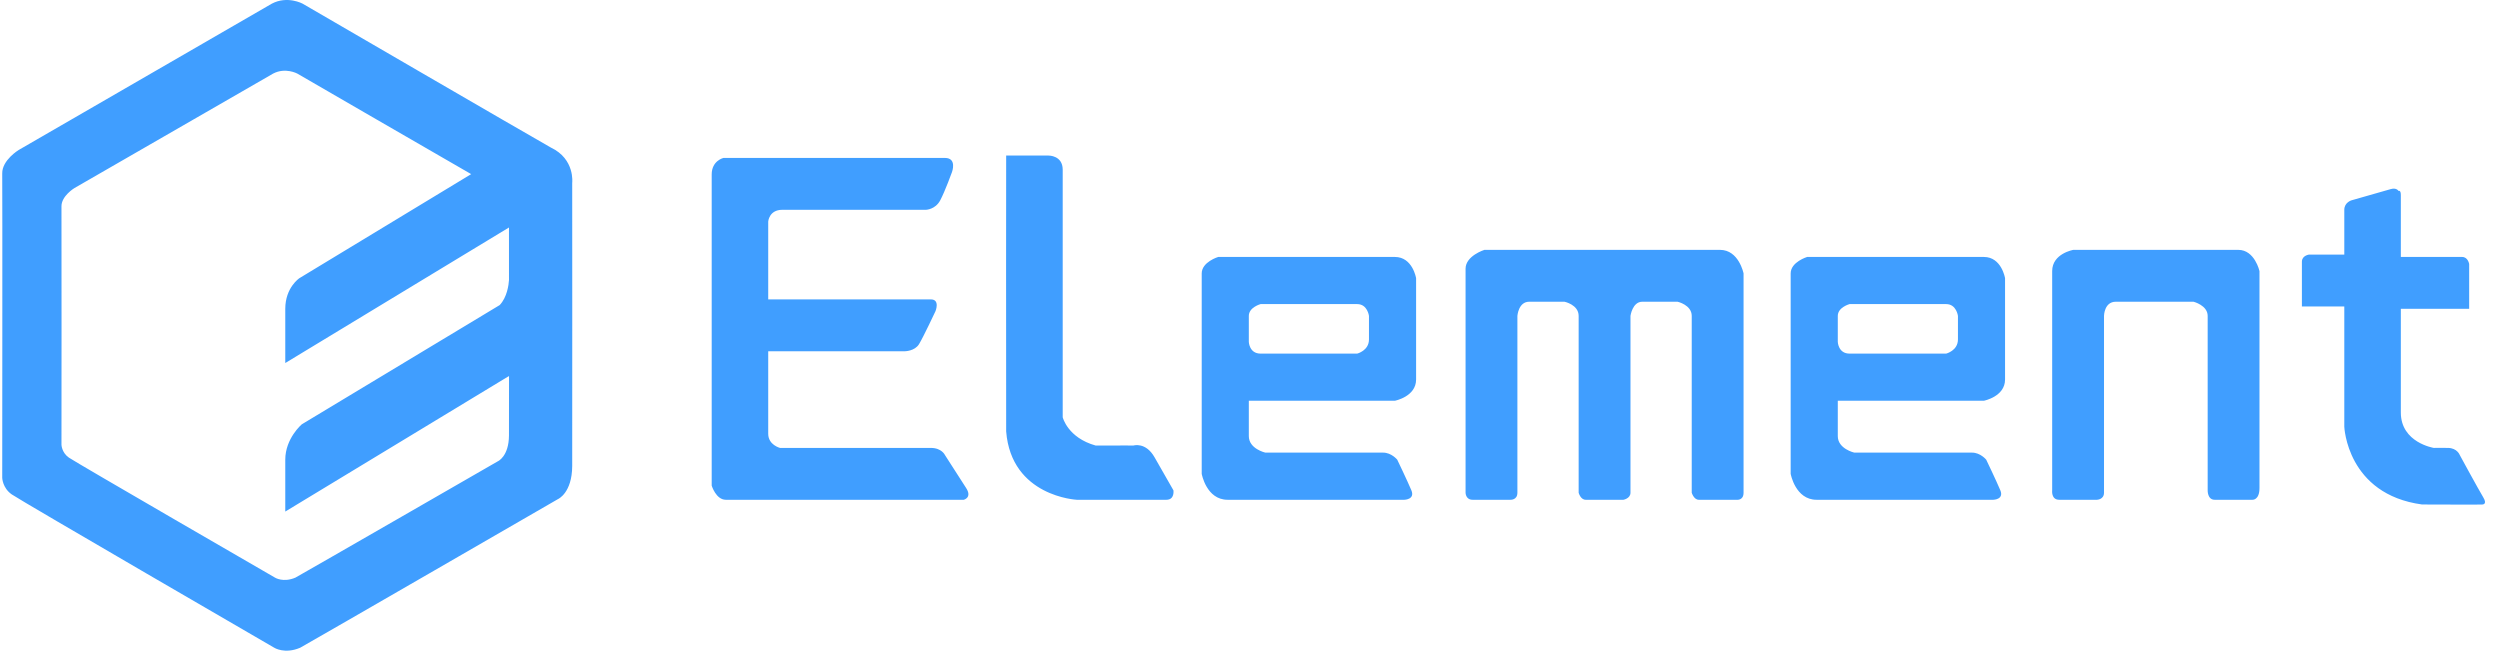
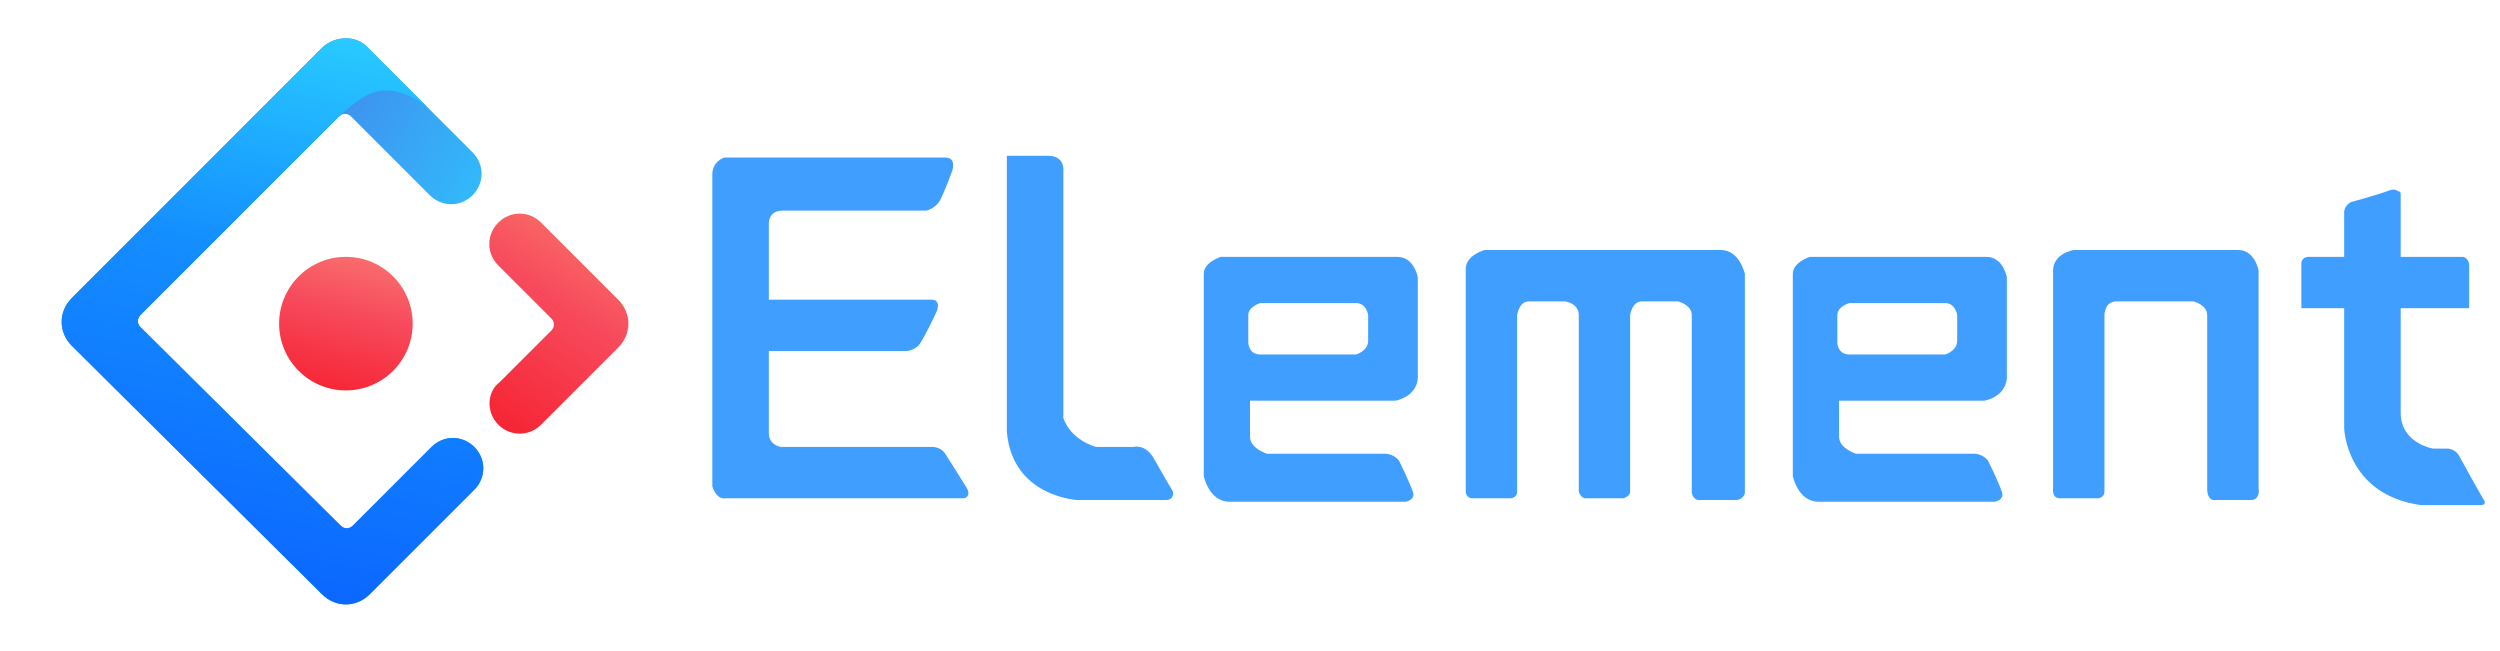
- <svg xmlns="http://www.w3.org/2000/svg" width="146px" height="38px" viewBox="0 0 146 38" version="1.1">
-   <defs />
-   <g id="v2.2.0" stroke="none" stroke-width="1" fill="none" fill-rule="evenodd">
-     <g id="首页-默认效果-copy-2" transform="translate(-70, -19)" fill="#409EFF">
-       <path d="M212.135,45.158 C212.135,45.158 212.42,45.151 212.961,45.158 C213.502,45.165 213.649,45.571 213.649,45.571 C213.649,45.571 214.734,47.567 215.025,48.049 C215.284,48.479 214.973,48.471 214.902,48.464 C214.903,48.463 214.887,48.462 214.887,48.462 C214.887,48.462 214.893,48.463 214.902,48.464 C214.899,48.468 214.595,48.478 211.448,48.462 C207.059,47.867 206.907,43.919 206.907,43.919 L206.907,36.897 L204.431,36.897 L204.431,34.281 C204.431,33.924 204.844,33.868 204.844,33.868 L206.907,33.868 L206.907,31.252 C206.907,30.825 207.32,30.701 207.32,30.701 C207.32,30.701 208.773,30.286 209.618,30.044 C209.965,29.945 210.072,30.15 210.072,30.15 C210.072,30.15 210.209,30.077 210.209,30.393 L210.209,34.006 L213.786,34.006 C214.135,34.006 214.199,34.419 214.199,34.419 L214.199,37.035 L210.209,37.035 L210.209,43.093 C210.209,44.853 212.135,45.158 212.135,45.158 L212.135,45.158 Z M201.542,48.187 L199.34,48.187 C198.908,48.187 198.928,47.636 198.928,47.636 L198.928,37.448 C198.928,36.829 198.102,36.621 198.102,36.621 L193.562,36.621 C192.884,36.621 192.874,37.448 192.874,37.448 L192.874,47.774 C192.874,48.179 192.461,48.187 192.461,48.187 L190.26,48.187 C189.776,48.187 189.847,47.636 189.847,47.636 L189.847,34.832 C189.847,33.803 191.085,33.592 191.085,33.592 L200.716,33.592 C201.678,33.592 201.954,34.832 201.954,34.832 L201.954,47.498 C201.954,48.219 201.542,48.187 201.542,48.187 L201.542,48.187 Z M185.857,42.404 L177.327,42.404 L177.327,44.469 C177.327,45.214 178.29,45.433 178.29,45.433 L185.169,45.433 C185.659,45.433 185.995,45.846 185.995,45.846 C185.995,45.846 186.595,47.095 186.82,47.636 C187.045,48.177 186.407,48.187 186.407,48.187 L176.089,48.187 C174.846,48.187 174.575,46.672 174.575,46.672 L174.575,34.969 C174.575,34.296 175.538,34.006 175.538,34.006 L185.857,34.006 C186.894,34.006 187.095,35.245 187.095,35.245 L187.095,41.165 C187.095,42.164 185.857,42.404 185.857,42.404 L185.857,42.404 Z M184.344,37.448 C184.344,37.448 184.257,36.759 183.656,36.759 L178.015,36.759 C178.015,36.759 177.327,36.944 177.327,37.448 L177.327,38.962 C177.327,38.962 177.347,39.651 178.015,39.651 L183.656,39.651 C183.656,39.651 184.344,39.48 184.344,38.824 L184.344,37.448 L184.344,37.448 Z M171.411,48.187 L169.21,48.187 C168.919,48.187 168.797,47.774 168.797,47.774 L168.797,37.448 C168.797,36.807 167.971,36.621 167.971,36.621 L165.908,36.621 C165.332,36.621 165.22,37.448 165.22,37.448 L165.22,47.774 C165.22,48.116 164.807,48.187 164.807,48.187 L162.606,48.187 C162.3,48.187 162.193,47.774 162.193,47.774 L162.193,37.448 C162.193,36.793 161.367,36.621 161.367,36.621 L159.304,36.621 C158.674,36.621 158.616,37.448 158.616,37.448 L158.616,47.774 C158.616,48.216 158.203,48.187 158.203,48.187 L156.002,48.187 C155.589,48.187 155.589,47.774 155.589,47.774 L155.589,34.694 C155.589,33.936 156.69,33.592 156.69,33.592 L170.448,33.592 C171.552,33.592 171.824,34.969 171.824,34.969 L171.824,47.774 C171.824,48.249 171.411,48.187 171.411,48.187 L171.411,48.187 Z M151.461,42.404 L142.931,42.404 L142.931,44.469 C142.931,45.214 143.894,45.433 143.894,45.433 L150.774,45.433 C151.263,45.433 151.599,45.846 151.599,45.846 C151.599,45.846 152.199,47.095 152.425,47.636 C152.65,48.177 152.012,48.187 152.012,48.187 L141.693,48.187 C140.45,48.187 140.18,46.672 140.18,46.672 L140.18,34.969 C140.18,34.296 141.143,34.006 141.143,34.006 L151.461,34.006 C152.498,34.006 152.7,35.245 152.7,35.245 L152.7,41.165 C152.7,42.164 151.461,42.404 151.461,42.404 L151.461,42.404 Z M149.948,37.448 C149.948,37.448 149.861,36.759 149.26,36.759 L143.619,36.759 C143.619,36.759 142.931,36.944 142.931,37.448 L142.931,38.962 C142.931,38.962 142.951,39.651 143.619,39.651 L149.26,39.651 C149.26,39.651 149.948,39.48 149.948,38.824 L149.948,37.448 L149.948,37.448 Z M138.116,48.187 L132.888,48.187 C132.888,48.187 129.062,48.006 128.76,44.194 C128.748,40.279 128.76,28.085 128.76,28.085 L131.237,28.085 C131.237,28.085 132.062,28.07 132.062,28.911 L132.062,43.368 C132.062,43.368 132.35,44.564 133.988,45.02 C135.84,45.011 136.19,45.02 136.19,45.02 C136.19,45.02 136.907,44.79 137.428,45.709 C137.949,46.627 138.529,47.636 138.529,47.636 C138.529,47.636 138.612,48.187 138.116,48.187 L138.116,48.187 Z M111.563,47.361 L111.563,29.187 C111.563,28.381 112.25,28.223 112.25,28.223 L125.183,28.223 C125.906,28.223 125.596,29.049 125.596,29.049 C125.596,29.049 125.193,30.166 124.908,30.701 C124.623,31.236 124.083,31.252 124.083,31.252 L115.69,31.252 C114.909,31.252 114.864,31.94 114.864,31.94 L114.864,36.484 L124.358,36.484 C124.915,36.484 124.633,37.172 124.633,37.172 C124.633,37.172 123.922,38.689 123.67,39.1 C123.418,39.511 122.844,39.513 122.844,39.513 L114.864,39.513 L114.864,44.332 C114.864,44.988 115.552,45.158 115.552,45.158 L124.358,45.158 C124.996,45.158 125.183,45.571 125.183,45.571 C125.183,45.571 126.055,46.932 126.421,47.498 C126.788,48.064 126.284,48.187 126.284,48.187 L112.388,48.187 C111.814,48.187 111.563,47.361 111.563,47.361 Z M103.417,46.218 C103.407,47.795 102.588,48.146 102.588,48.146 C102.588,48.146 88.452,56.315 87.533,56.826 C86.622,57.217 86.014,56.826 86.014,56.826 C86.014,56.826 71.223,48.248 70.683,47.871 C70.143,47.494 70.13,46.906 70.13,46.906 C70.13,46.906 70.145,29.92 70.13,29.133 C70.115,28.347 71.097,27.756 71.097,27.756 L85.876,19.213 C86.785,18.733 87.671,19.213 87.671,19.213 C87.671,19.213 100.727,26.802 102.173,27.618 C103.592,28.292 103.417,29.684 103.417,29.684 C103.417,29.684 103.425,44.752 103.417,46.218 L103.417,46.218 Z M97.516,29.169 C94.49,27.427 87.362,23.297 87.362,23.297 C87.362,23.297 86.666,22.921 85.952,23.297 L74.349,29.982 C74.349,29.982 73.578,30.445 73.59,31.06 C73.601,31.676 73.59,44.97 73.59,44.97 C73.59,44.97 73.599,45.43 74.023,45.725 C74.447,46.02 86.06,52.733 86.06,52.733 C86.06,52.733 86.538,53.039 87.253,52.733 C87.975,52.333 99.073,45.94 99.073,45.94 C99.073,45.94 99.716,45.665 99.724,44.431 C99.726,44.075 99.727,42.693 99.727,40.958 L86.66,48.875 L86.66,45.846 C86.66,44.602 87.623,43.781 87.623,43.781 L99.181,36.817 C99.617,36.361 99.707,35.632 99.725,35.356 C99.725,34.09 99.724,32.985 99.724,32.285 L86.66,40.201 L86.66,37.035 C86.66,35.79 87.486,35.245 87.486,35.245 L97.516,29.169 Z" id="Shape-Copy" />
+ <svg xmlns="http://www.w3.org/2000/svg" version="1.0" id="图层_1" x="0px" y="0px" viewBox="0 0 146 38" style="enable-background:new 0 0 146 38;" xml:space="preserve">
+   <style type="text/css">
+ 	.st0{fill:#409EFF;}
+ 	.st1{fill:url(#Shape_3_);}
+ 	.st2{fill:url(#Shape_4_);}
+ 	.st3{fill:url(#Shape_5_);}
+ 	.st4{fill:url(#Combined-Shape_1_);}
+ </style>
+   <g id="v2.2.0">
+     <g id="首页-默认效果-copy-2" transform="translate(-70, -19)">
+       <path id="Shape-Copy" class="st0" d="M212.1,45.2c0,0,0.3,0,0.8,0s0.7,0.4,0.7,0.4s1.1,2,1.4,2.5c0.3,0.4-0.1,0.4-0.1,0.4    c0,0,0,0,0,0s0,0,0,0c0,0-0.3,0-3.5,0c-4.4-0.6-4.5-4.5-4.5-4.5v-7h-2.5v-2.6c0-0.4,0.4-0.4,0.4-0.4h2.1v-2.6    c0-0.4,0.4-0.6,0.4-0.6s1.5-0.4,2.3-0.7c0.3-0.1,0.5,0.1,0.5,0.1s0.1-0.1,0.1,0.2V34h3.6c0.3,0,0.4,0.4,0.4,0.4V37h-4v6.1    C210.2,44.9,212.1,45.2,212.1,45.2L212.1,45.2z M201.5,48.2h-2.2c-0.4,0-0.4-0.6-0.4-0.6V37.4c0-0.6-0.8-0.8-0.8-0.8h-4.5    c-0.7,0-0.7,0.8-0.7,0.8v10.3c0,0.4-0.4,0.4-0.4,0.4h-2.2c-0.5,0-0.4-0.6-0.4-0.6V34.8c0-1,1.2-1.2,1.2-1.2h9.6    c1,0,1.2,1.2,1.2,1.2v12.7C202,48.2,201.5,48.2,201.5,48.2L201.5,48.2z M185.9,42.4h-8.5v2.1c0,0.7,1,1,1,1h6.9    c0.5,0,0.8,0.4,0.8,0.4s0.6,1.2,0.8,1.8c0.2,0.5-0.4,0.6-0.4,0.6h-10.3c-1.2,0-1.5-1.5-1.5-1.5V35c0-0.7,1-1,1-1h10.3    c1,0,1.2,1.2,1.2,1.2v5.9C187.1,42.2,185.9,42.4,185.9,42.4L185.9,42.4z M184.3,37.4c0,0-0.1-0.7-0.7-0.7H178c0,0-0.7,0.2-0.7,0.7    V39c0,0,0,0.7,0.7,0.7h5.6c0,0,0.7-0.2,0.7-0.8V37.4L184.3,37.4z M171.4,48.2h-2.2c-0.3,0-0.4-0.4-0.4-0.4V37.4    c0-0.6-0.8-0.8-0.8-0.8h-2.1c-0.6,0-0.7,0.8-0.7,0.8v10.3c0,0.3-0.4,0.4-0.4,0.4h-2.2c-0.3,0-0.4-0.4-0.4-0.4V37.4    c0-0.7-0.8-0.8-0.8-0.8h-2.1c-0.6,0-0.7,0.8-0.7,0.8v10.3c0,0.4-0.4,0.4-0.4,0.4H156c-0.4,0-0.4-0.4-0.4-0.4V34.7    c0-0.8,1.1-1.1,1.1-1.1h13.8c1.1,0,1.4,1.4,1.4,1.4v12.8C171.8,48.2,171.4,48.2,171.4,48.2L171.4,48.2z M151.5,42.4h-8.5v2.1    c0,0.7,1,1,1,1h6.9c0.5,0,0.8,0.4,0.8,0.4s0.6,1.2,0.8,1.8c0.2,0.5-0.4,0.6-0.4,0.6h-10.3c-1.2,0-1.5-1.5-1.5-1.5V35    c0-0.7,1-1,1-1h10.3c1,0,1.2,1.2,1.2,1.2v5.9C152.7,42.2,151.5,42.4,151.5,42.4L151.5,42.4z M149.9,37.4c0,0-0.1-0.7-0.7-0.7h-5.6    c0,0-0.7,0.2-0.7,0.7V39c0,0,0,0.7,0.7,0.7h5.6c0,0,0.7-0.2,0.7-0.8V37.4L149.9,37.4z M138.1,48.2h-5.2c0,0-3.8-0.2-4.1-4    c0-3.9,0-16.1,0-16.1h2.5c0,0,0.8,0,0.8,0.8v14.5c0,0,0.3,1.2,1.9,1.7c1.9,0,2.2,0,2.2,0s0.7-0.2,1.2,0.7s1.1,1.9,1.1,1.9    S138.6,48.2,138.1,48.2L138.1,48.2z M111.6,47.4V29.2c0-0.8,0.7-1,0.7-1h12.9c0.7,0,0.4,0.8,0.4,0.8s-0.4,1.1-0.7,1.7    c-0.3,0.5-0.8,0.6-0.8,0.6h-8.4c-0.8,0-0.8,0.7-0.8,0.7v4.5h9.5c0.6,0,0.3,0.7,0.3,0.7s-0.7,1.5-1,1.9c-0.3,0.4-0.8,0.4-0.8,0.4    h-8v4.8c0,0.7,0.7,0.8,0.7,0.8h8.8c0.6,0,0.8,0.4,0.8,0.4s0.9,1.4,1.2,1.9c0.4,0.6-0.1,0.7-0.1,0.7h-13.9    C111.8,48.2,111.6,47.4,111.6,47.4z" />
+       <g id="Group-27-Copy-3">
+         <g id="Group-25">
+           <g id="_x32_">
+             <linearGradient id="Shape_3_" gradientUnits="userSpaceOnUse" x1="-160.345" y1="433.053" x2="-160.268" y2="432.99" gradientTransform="matrix(147.7263 0 0 -198.7057 23770.315 86080.633)">
+               <stop offset="0" style="stop-color:#4285EB" />
+               <stop offset="1" style="stop-color:#2EC7FF" />
+             </linearGradient>
+             <path id="Shape" class="st1" d="M88.8,21.8L74.2,36.4c-0.8,0.8-0.8,2,0,2.8l14.6,14.5c0.8,0.8,2,0.8,2.8,0l6.1-6.1       c0.7-0.7,0.7-1.8,0-2.5c-0.7-0.7-1.8-0.7-2.5,0l-4.6,4.6c-0.2,0.2-0.5,0.2-0.7,0L78.2,38.1c-0.2-0.2-0.2-0.5,0-0.7l11.6-11.6       c0.2-0.2,0.5-0.2,0.7,0l4.6,4.6c0.7,0.7,1.8,0.7,2.5,0c0.7-0.7,0.7-1.8,0-2.5l-6.1-6.1C90.8,21,89.5,21.1,88.8,21.8z" />
+             <linearGradient id="Shape_4_" gradientUnits="userSpaceOnUse" x1="-160.311" y1="433.102" x2="-160.337" y2="432.921" gradientTransform="matrix(147.7263 0 0 -198.7057 23770.315 86080.633)">
+               <stop offset="0" style="stop-color:#29CDFF" />
+               <stop offset="0.379" style="stop-color:#148EFF" />
+               <stop offset="1" style="stop-color:#0A60FF" />
+             </linearGradient>
+             <path id="Shape_1_" class="st2" d="M88.8,21.8L74.2,36.4c-0.8,0.8-0.8,2,0,2.8l14.6,14.5c0.8,0.8,2,0.8,2.8,0l6.1-6.1       c0.7-0.7,0.7-1.8,0-2.5c-0.7-0.7-1.8-0.7-2.5,0l-4.6,4.6c-0.2,0.2-0.5,0.2-0.7,0L78.2,38.1c-0.2-0.2-0.2-0.5,0-0.7l11.6-11.6       c0.5-0.4,1.3-1.3,2.4-1.5c0.9-0.1,1.8,0.2,2.8,1c-0.7-0.7-1.9-1.9-3.5-3.5C90.8,21,89.5,21.1,88.8,21.8z" />
+           </g>
+           <linearGradient id="Shape_5_" gradientUnits="userSpaceOnUse" x1="-159.645" y1="430.802" x2="-159.733" y2="430.585" gradientTransform="matrix(49.2049 0 0 -77.4363 7959.475 33389.359)">
+             <stop offset="0" style="stop-color:#FA816E" />
+             <stop offset="0.415" style="stop-color:#F74A5C" />
+             <stop offset="1" style="stop-color:#F51D2C" />
+           </linearGradient>
+           <path id="Shape_2_" class="st3" d="M99.1,43.8c0.7,0.7,1.8,0.7,2.5,0l4.5-4.5c0.8-0.8,0.8-2,0-2.8l-4.5-4.5      c-0.7-0.7-1.8-0.7-2.5,0c-0.7,0.7-0.7,1.8,0,2.5l3.1,3.1c0.2,0.2,0.2,0.5,0,0.7l-3,3C98.4,41.9,98.4,43.1,99.1,43.8z" />
+         </g>
+         <linearGradient id="Combined-Shape_1_" gradientUnits="userSpaceOnUse" x1="-158.25" y1="428.399" x2="-158.313" y2="428.148" gradientTransform="matrix(47.2004 0 0 -47.1616 7561.382 20235.139)">
+           <stop offset="0" style="stop-color:#FA8E7D" />
+           <stop offset="0.513" style="stop-color:#F74A5C" />
+           <stop offset="1" style="stop-color:#F51D2C" />
+         </linearGradient>
+         <ellipse id="Combined-Shape" class="st4" cx="90.2" cy="37.9" rx="3.9" ry="3.9" />
+       </g>
    </g>
  </g>
</svg>
